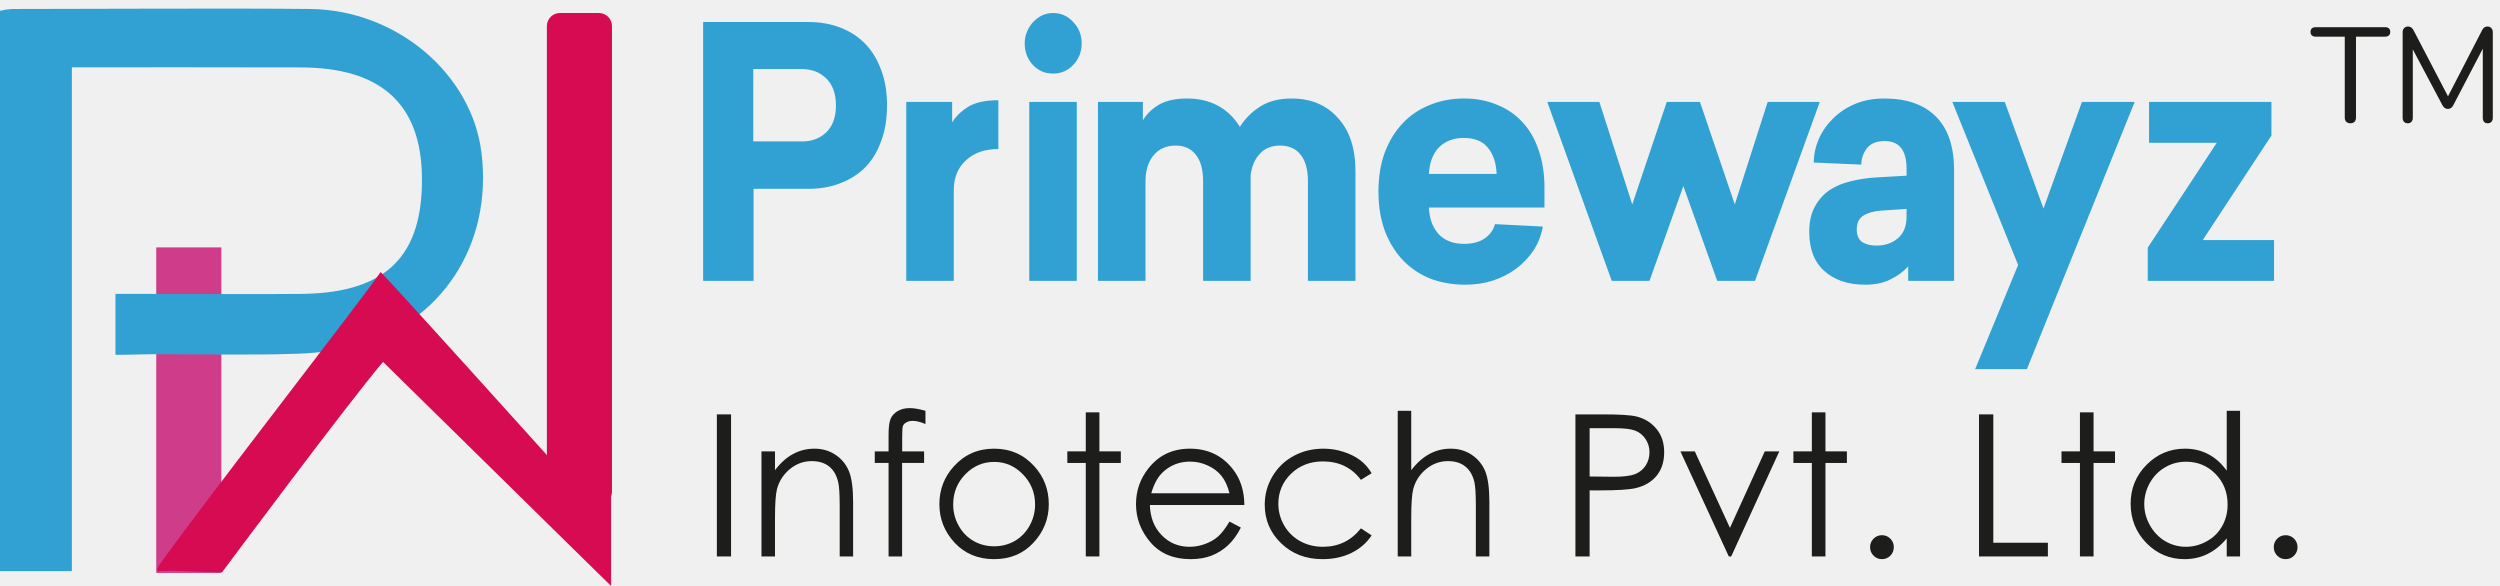
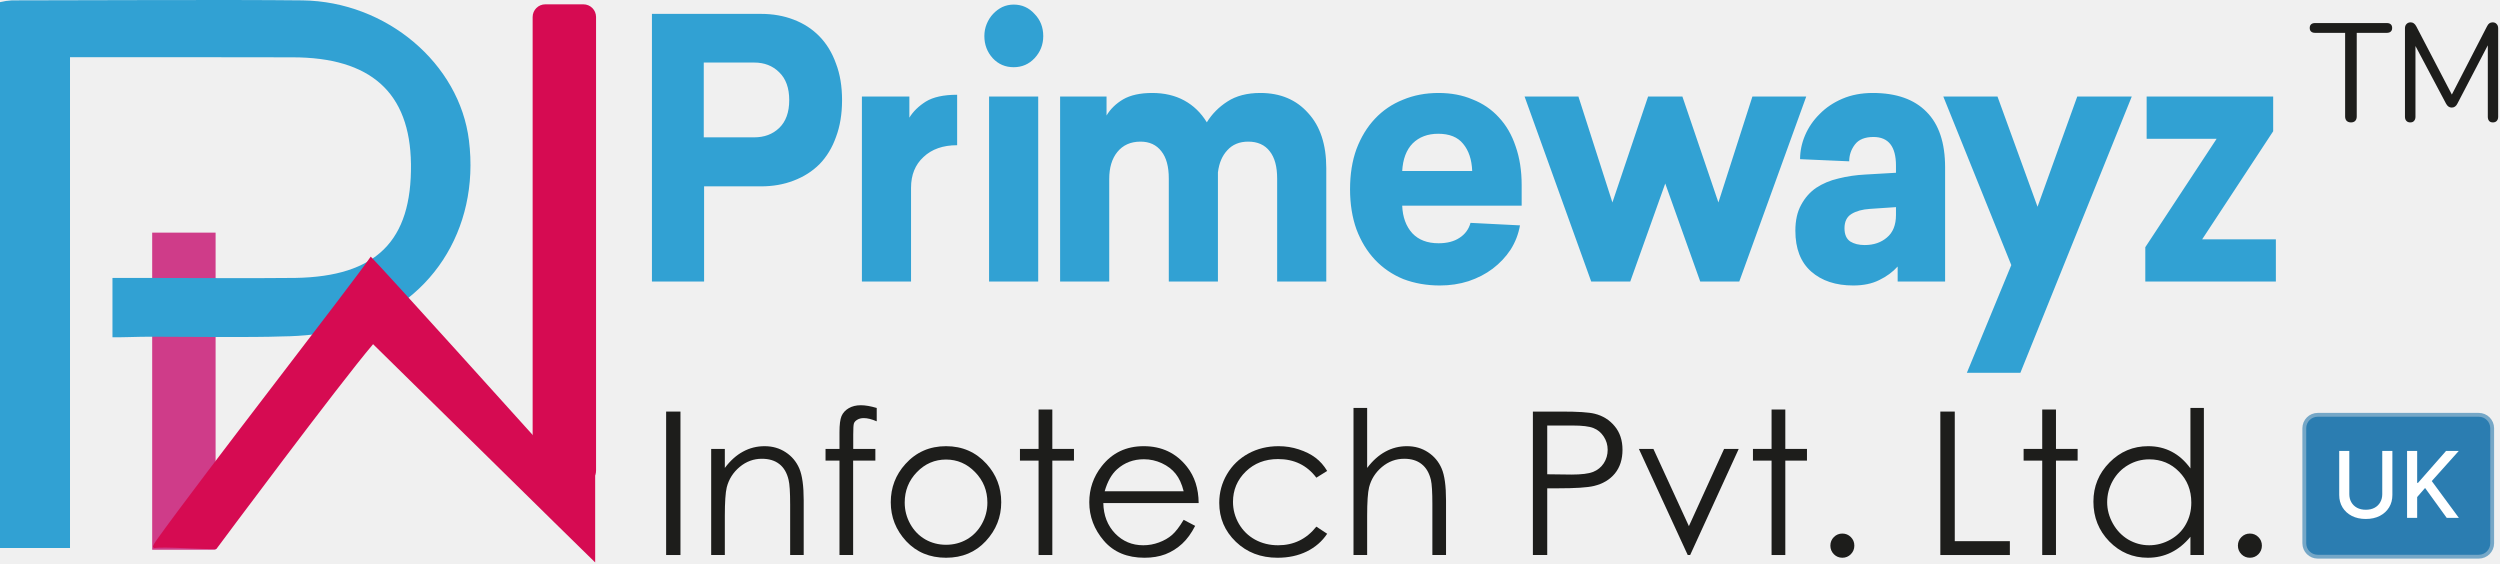
- <svg xmlns="http://www.w3.org/2000/svg" width="192" height="45" viewBox="0 0 192 45" fill="none">
-   <path d="M17 19H12V44H17V19Z" fill="#CF3C89" />
-   <path d="M5.52 5.17V43.864H0V0.829C0.308 0.753 0.623 0.707 0.941 0.69C7.125 0.69 17.677 0.622 23.851 0.69C30.483 0.777 36.239 5.677 36.978 11.735C37.852 18.779 33.898 24.863 27.192 26.613C25.573 26.974 23.919 27.165 22.257 27.182C19.913 27.276 14.222 27.204 11.828 27.204C10.89 27.204 9.263 27.272 8.868 27.247V22.57H10.964C13.954 22.57 20.298 22.609 23.285 22.57C29.673 22.463 32.482 19.659 32.405 13.588C32.335 7.941 29.214 5.179 23.061 5.179C17.854 5.163 10.967 5.17 5.52 5.17Z" fill="#31A1D3" />
-   <path d="M42.053 2.43H46.93V45C45.541 43.658 30.231 28.576 29.417 27.793C26.682 31.011 17.227 43.719 17.063 43.939C16.203 44.007 12.844 43.722 12.124 43.877C12.232 43.745 11.79 44.026 12.366 43.208C16.049 38.069 27.703 23.12 29.233 20.892C30.09 21.723 42.053 35.006 42.053 35.006V2.43Z" fill="#D60B52" />
-   <path d="M42 2C42 1.448 42.448 1 43 1H46C46.552 1 47 1.448 47 2V37.756C47 38.198 46.71 38.587 46.287 38.714L43.287 39.614C42.646 39.806 42 39.326 42 38.656V2Z" fill="#D60B52" />
-   <path fill-rule="evenodd" clip-rule="evenodd" d="M82.422 1.691C82.006 1.23 81.489 1 80.872 1C80.572 1 80.289 1.062 80.022 1.186C79.772 1.31 79.547 1.478 79.347 1.691C79.147 1.904 78.989 2.152 78.872 2.435C78.756 2.719 78.697 3.02 78.697 3.339C78.697 3.977 78.906 4.526 79.322 4.987C79.739 5.43 80.256 5.651 80.872 5.651C81.489 5.651 82.006 5.43 82.422 4.987C82.856 4.526 83.072 3.977 83.072 3.339C83.072 2.683 82.856 2.134 82.422 1.691ZM79.047 7.831V21.572H82.697V7.831H79.047ZM99.199 7.565C100.683 7.565 101.866 8.061 102.749 9.054C103.649 10.028 104.099 11.393 104.099 13.147V21.573H100.449V13.918C100.449 13.032 100.266 12.358 99.899 11.898C99.533 11.419 98.999 11.18 98.299 11.18C97.649 11.18 97.133 11.393 96.749 11.818C96.366 12.225 96.133 12.775 96.049 13.466V21.573H92.399V13.918C92.399 13.032 92.216 12.358 91.849 11.898C91.483 11.419 90.966 11.18 90.299 11.18C89.566 11.18 88.991 11.437 88.574 11.951C88.174 12.447 87.974 13.111 87.974 13.944V21.573H84.324V7.831H87.774V9.24C88.058 8.761 88.466 8.363 88.999 8.044C89.549 7.725 90.274 7.565 91.174 7.565C92.074 7.565 92.866 7.751 93.549 8.123C94.233 8.495 94.791 9.036 95.224 9.745C95.608 9.124 96.116 8.611 96.749 8.203C97.399 7.778 98.216 7.565 99.199 7.565ZM110.49 17.984C110.024 17.47 109.774 16.788 109.74 15.938H118.615V14.396C118.615 13.333 118.465 12.376 118.165 11.525C117.882 10.675 117.465 9.957 116.915 9.373C116.382 8.788 115.732 8.345 114.965 8.044C114.215 7.725 113.374 7.565 112.44 7.565C111.474 7.565 110.59 7.734 109.79 8.07C108.99 8.389 108.299 8.859 107.715 9.479C107.132 10.099 106.674 10.852 106.34 11.738C106.024 12.606 105.865 13.599 105.865 14.715C105.865 15.814 106.024 16.806 106.34 17.692C106.674 18.578 107.132 19.331 107.715 19.951C108.299 20.571 108.999 21.05 109.815 21.386C110.649 21.705 111.557 21.865 112.54 21.865C113.29 21.865 113.999 21.759 114.665 21.546C115.349 21.316 115.949 21.006 116.465 20.616C116.999 20.208 117.44 19.738 117.79 19.207C118.14 18.658 118.374 18.055 118.49 17.399L114.815 17.213C114.682 17.692 114.407 18.064 113.99 18.33C113.59 18.596 113.074 18.729 112.44 18.729C111.607 18.729 110.957 18.48 110.49 17.984ZM110.515 11.313C110.999 10.834 111.632 10.595 112.415 10.595C113.249 10.595 113.865 10.843 114.265 11.339C114.682 11.836 114.907 12.509 114.94 13.36H109.74C109.79 12.473 110.049 11.791 110.515 11.313ZM148.699 8.974C147.783 8.035 146.449 7.565 144.699 7.565C143.866 7.565 143.116 7.707 142.449 7.99C141.783 8.274 141.216 8.655 140.749 9.133C140.283 9.594 139.924 10.117 139.674 10.701C139.424 11.286 139.299 11.88 139.299 12.482L142.949 12.642C142.949 12.181 143.091 11.765 143.374 11.393C143.658 11.021 144.116 10.834 144.749 10.834C145.866 10.834 146.424 11.543 146.424 12.961V13.492L144.124 13.625C143.441 13.661 142.783 13.758 142.149 13.918C141.533 14.059 140.983 14.29 140.499 14.609C140.033 14.928 139.658 15.353 139.374 15.884C139.091 16.398 138.949 17.036 138.949 17.798C138.949 19.127 139.341 20.137 140.124 20.828C140.908 21.519 141.949 21.865 143.249 21.865C143.999 21.865 144.641 21.732 145.174 21.466C145.724 21.2 146.183 20.864 146.549 20.456V21.573H150.074V13.094C150.074 11.269 149.616 9.895 148.699 8.974ZM143.124 16.549C143.474 16.336 143.924 16.212 144.474 16.177L146.424 16.044V16.629C146.424 17.373 146.199 17.931 145.749 18.303C145.316 18.675 144.766 18.861 144.099 18.861C143.666 18.861 143.308 18.773 143.024 18.596C142.741 18.401 142.599 18.073 142.599 17.612C142.599 17.116 142.774 16.762 143.124 16.549ZM151.691 28.35L154.991 20.35L149.941 7.831H153.966L156.941 16.017L159.891 7.831H163.941L155.666 28.35H151.691ZM169.172 18.436H174.647V21.572H164.947V19.021L170.247 10.967H165.047V7.831H174.447V10.409L169.172 18.436ZM131.882 21.572L129.282 14.29L126.682 21.572H123.782L118.832 7.831H122.832L125.357 15.698L128.007 7.831H130.557L133.232 15.698L135.757 7.831H139.757L134.782 21.572H131.882ZM76.675 11.446C75.625 11.446 74.791 11.738 74.175 12.323C73.558 12.89 73.25 13.652 73.25 14.609V21.572H69.6V7.831H73.125V9.399C73.408 8.938 73.816 8.54 74.35 8.203C74.9 7.866 75.675 7.698 76.675 7.698V11.446ZM64.525 2.116C63.792 1.833 62.983 1.691 62.1 1.691H54V21.572H57.875V14.502H62.1C62.983 14.502 63.792 14.36 64.525 14.077C65.275 13.793 65.917 13.386 66.45 12.854C66.983 12.305 67.392 11.632 67.675 10.834C67.975 10.037 68.125 9.124 68.125 8.097C68.125 7.069 67.975 6.165 67.675 5.385C67.392 4.588 66.983 3.915 66.45 3.365C65.917 2.816 65.275 2.4 64.525 2.116ZM61.6 10.861H57.85V5.306H61.6C62.35 5.306 62.967 5.545 63.45 6.023C63.95 6.502 64.2 7.193 64.2 8.097C64.2 9 63.95 9.691 63.45 10.17C62.967 10.63 62.35 10.861 61.6 10.861Z" fill="#31A1D3" />
-   <path d="M180.514 9.468C180.382 9.468 180.275 9.43 180.192 9.354C180.116 9.271 180.077 9.163 180.077 9.031V2.815H177.842C177.718 2.815 177.621 2.783 177.551 2.721C177.482 2.659 177.447 2.569 177.447 2.451C177.447 2.333 177.482 2.243 177.551 2.18C177.621 2.118 177.718 2.087 177.842 2.087H183.176C183.3 2.087 183.397 2.118 183.467 2.18C183.536 2.243 183.571 2.333 183.571 2.451C183.571 2.569 183.536 2.659 183.467 2.721C183.397 2.783 183.3 2.815 183.176 2.815H180.94V9.031C180.94 9.163 180.902 9.271 180.826 9.354C180.75 9.43 180.646 9.468 180.514 9.468Z" fill="#1D1D1B" />
-   <path d="M191.031 2.035C191.163 2.035 191.264 2.076 191.333 2.16C191.409 2.236 191.447 2.34 191.447 2.472V9.052C191.447 9.177 191.413 9.278 191.343 9.354C191.274 9.43 191.177 9.468 191.052 9.468C190.927 9.468 190.834 9.43 190.772 9.354C190.709 9.278 190.678 9.177 190.678 9.052V3.74L188.422 8.065C188.325 8.266 188.183 8.366 187.996 8.366C187.816 8.366 187.673 8.266 187.57 8.065L185.303 3.792V9.052C185.303 9.177 185.269 9.278 185.199 9.354C185.137 9.43 185.043 9.468 184.919 9.468C184.794 9.468 184.697 9.43 184.627 9.354C184.558 9.278 184.523 9.177 184.523 9.052V2.472C184.523 2.34 184.562 2.236 184.638 2.16C184.714 2.076 184.818 2.035 184.95 2.035C185.123 2.035 185.262 2.135 185.366 2.336L188.006 7.399L190.616 2.336C190.671 2.226 190.73 2.149 190.792 2.108C190.862 2.059 190.941 2.035 191.031 2.035Z" fill="#1D1D1B" />
-   <path d="M55.055 31.825H56.145V42.735H55.055V31.825Z" fill="#1D1D1B" />
-   <path d="M58.481 34.665H59.52V36.112C59.935 35.558 60.395 35.145 60.899 34.873C61.404 34.596 61.953 34.458 62.546 34.458C63.149 34.458 63.683 34.611 64.148 34.918C64.618 35.224 64.964 35.637 65.186 36.156C65.409 36.675 65.52 37.484 65.52 38.582V42.735H64.489V38.886C64.489 37.956 64.45 37.336 64.371 37.024C64.247 36.49 64.014 36.09 63.673 35.822C63.332 35.55 62.887 35.414 62.338 35.414C61.71 35.414 61.147 35.622 60.647 36.038C60.153 36.453 59.826 36.967 59.668 37.58C59.569 37.981 59.52 38.713 59.52 39.776V42.735H58.481V34.665Z" fill="#1D1D1B" />
-   <path d="M71.076 31.55V32.566C70.695 32.403 70.368 32.322 70.097 32.322C69.894 32.322 69.726 32.364 69.592 32.448C69.459 32.527 69.375 32.621 69.34 32.73C69.305 32.833 69.288 33.115 69.288 33.575V34.665H70.972V35.555H69.281V42.735H68.242V35.555H67.182V34.665H68.242V33.404C68.242 32.826 68.294 32.413 68.398 32.166C68.507 31.919 68.687 31.721 68.939 31.573C69.197 31.419 69.506 31.343 69.867 31.343C70.203 31.343 70.606 31.412 71.076 31.55Z" fill="#1D1D1B" />
-   <path d="M76.349 34.458C77.59 34.458 78.619 34.908 79.435 35.808C80.176 36.628 80.547 37.6 80.547 38.722C80.547 39.85 80.154 40.836 79.368 41.682C78.587 42.523 77.58 42.943 76.349 42.943C75.113 42.943 74.102 42.523 73.316 41.682C72.534 40.836 72.144 39.85 72.144 38.722C72.144 37.605 72.514 36.636 73.256 35.815C74.072 34.91 75.103 34.458 76.349 34.458ZM76.349 35.474C75.489 35.474 74.749 35.793 74.131 36.431C73.513 37.069 73.204 37.84 73.204 38.745C73.204 39.328 73.345 39.872 73.627 40.377C73.909 40.881 74.29 41.272 74.769 41.548C75.249 41.82 75.775 41.956 76.349 41.956C76.923 41.956 77.449 41.82 77.929 41.548C78.409 41.272 78.789 40.881 79.071 40.377C79.353 39.872 79.494 39.328 79.494 38.745C79.494 37.84 79.182 37.069 78.559 36.431C77.941 35.793 77.204 35.474 76.349 35.474Z" fill="#1D1D1B" />
-   <path d="M83.388 31.669H84.434V34.665H86.08V35.555H84.434V42.735H83.388V35.555H81.971V34.665H83.388V31.669Z" fill="#1D1D1B" />
-   <path d="M94.424 40.058L95.3 40.517C95.013 41.081 94.682 41.536 94.306 41.882C93.93 42.228 93.507 42.493 93.037 42.676C92.568 42.854 92.036 42.943 91.443 42.943C90.127 42.943 89.099 42.513 88.357 41.652C87.616 40.787 87.245 39.81 87.245 38.722C87.245 37.699 87.559 36.787 88.187 35.986C88.983 34.967 90.048 34.458 91.383 34.458C92.758 34.458 93.856 34.979 94.677 36.023C95.26 36.76 95.557 37.679 95.567 38.782H88.313C88.333 39.721 88.632 40.493 89.21 41.096C89.789 41.694 90.503 41.993 91.354 41.993C91.764 41.993 92.162 41.922 92.548 41.778C92.939 41.635 93.27 41.445 93.542 41.207C93.814 40.97 94.108 40.587 94.424 40.058ZM94.424 37.884C94.286 37.331 94.083 36.888 93.816 36.557C93.554 36.225 93.206 35.958 92.77 35.756C92.335 35.553 91.878 35.452 91.398 35.452C90.607 35.452 89.927 35.706 89.359 36.215C88.943 36.586 88.629 37.143 88.417 37.884H94.424Z" fill="#1D1D1B" />
-   <path d="M105.342 36.342L104.519 36.853C103.807 35.909 102.835 35.437 101.604 35.437C100.62 35.437 99.802 35.753 99.149 36.386C98.501 37.019 98.177 37.788 98.177 38.693C98.177 39.281 98.326 39.835 98.623 40.354C98.924 40.873 99.335 41.276 99.854 41.563C100.378 41.85 100.964 41.993 101.612 41.993C102.798 41.993 103.768 41.521 104.519 40.577L105.342 41.118C104.957 41.697 104.438 42.147 103.785 42.468C103.137 42.785 102.398 42.943 101.567 42.943C100.291 42.943 99.233 42.537 98.393 41.726C97.552 40.916 97.132 39.929 97.132 38.767C97.132 37.986 97.327 37.261 97.718 36.594C98.113 35.921 98.655 35.397 99.342 35.021C100.029 34.646 100.798 34.458 101.649 34.458C102.183 34.458 102.697 34.539 103.191 34.703C103.691 34.866 104.114 35.078 104.46 35.34C104.806 35.602 105.1 35.936 105.342 36.342Z" fill="#1D1D1B" />
-   <path d="M107.345 31.55H108.383V36.112C108.804 35.558 109.266 35.145 109.77 34.873C110.275 34.596 110.821 34.458 111.41 34.458C112.013 34.458 112.547 34.611 113.012 34.918C113.481 35.224 113.828 35.637 114.05 36.156C114.273 36.67 114.384 37.479 114.384 38.582V42.735H113.345V38.886C113.345 37.956 113.308 37.336 113.234 37.024C113.106 36.49 112.871 36.09 112.53 35.822C112.193 35.55 111.751 35.414 111.202 35.414C110.574 35.414 110.01 35.622 109.511 36.038C109.016 36.453 108.69 36.967 108.532 37.58C108.433 37.976 108.383 38.708 108.383 39.776V42.735H107.345V31.55Z" fill="#1D1D1B" />
-   <path d="M120.992 31.825H123.166C124.412 31.825 125.252 31.879 125.687 31.988C126.31 32.141 126.82 32.458 127.215 32.937C127.611 33.412 127.809 34.01 127.809 34.732C127.809 35.459 127.616 36.06 127.23 36.535C126.844 37.004 126.313 37.321 125.635 37.484C125.141 37.602 124.216 37.662 122.862 37.662H122.083V42.735H120.992V31.825ZM122.083 32.885V36.594L123.93 36.616C124.676 36.616 125.223 36.549 125.569 36.416C125.915 36.277 126.187 36.057 126.385 35.756C126.582 35.449 126.681 35.108 126.681 34.732C126.681 34.366 126.582 34.032 126.385 33.731C126.187 33.424 125.925 33.207 125.598 33.078C125.277 32.95 124.748 32.885 124.011 32.885H122.083Z" fill="#1D1D1B" />
-   <path d="M129.055 34.665H130.16L132.86 40.54L135.537 34.665H136.65L132.956 42.735H132.771L129.055 34.665Z" fill="#1D1D1B" />
-   <path d="M139.149 31.669H140.195V34.665H141.842V35.555H140.195V42.735H139.149V35.555H137.733V34.665H139.149V31.669Z" fill="#1D1D1B" />
-   <path d="M144.534 41.103C144.786 41.103 145.001 41.192 145.179 41.37C145.357 41.548 145.446 41.766 145.446 42.023C145.446 42.275 145.357 42.493 145.179 42.676C145.001 42.854 144.786 42.943 144.534 42.943C144.282 42.943 144.067 42.854 143.889 42.676C143.711 42.493 143.622 42.275 143.622 42.023C143.622 41.766 143.711 41.548 143.889 41.37C144.067 41.192 144.282 41.103 144.534 41.103Z" fill="#1D1D1B" />
-   <path d="M151.988 31.825H153.086V41.682H157.277V42.735H151.988V31.825Z" fill="#1D1D1B" />
-   <path d="M159.739 31.669H160.785V34.665H162.432V35.555H160.785V42.735H159.739V35.555H158.323V34.665H159.739V31.669Z" fill="#1D1D1B" />
-   <path d="M172.037 31.55V42.735H171.013V41.348C170.578 41.877 170.088 42.275 169.545 42.542C169.006 42.809 168.415 42.943 167.772 42.943C166.63 42.943 165.653 42.53 164.842 41.704C164.036 40.873 163.633 39.865 163.633 38.678C163.633 37.516 164.041 36.522 164.857 35.696C165.673 34.871 166.654 34.458 167.802 34.458C168.464 34.458 169.062 34.599 169.596 34.88C170.135 35.162 170.608 35.585 171.013 36.149V31.55H172.037ZM167.883 35.459C167.305 35.459 166.771 35.602 166.281 35.889C165.792 36.171 165.401 36.569 165.109 37.083C164.822 37.598 164.679 38.142 164.679 38.715C164.679 39.284 164.825 39.828 165.117 40.347C165.408 40.866 165.799 41.272 166.288 41.563C166.783 41.85 167.312 41.993 167.876 41.993C168.444 41.993 168.983 41.85 169.493 41.563C170.002 41.276 170.393 40.888 170.665 40.399C170.941 39.909 171.08 39.358 171.08 38.745C171.08 37.81 170.771 37.029 170.153 36.401C169.54 35.773 168.783 35.459 167.883 35.459Z" fill="#1D1D1B" />
-   <path d="M175.538 41.103C175.79 41.103 176.005 41.192 176.183 41.37C176.361 41.548 176.45 41.766 176.45 42.023C176.45 42.275 176.361 42.493 176.183 42.676C176.005 42.854 175.79 42.943 175.538 42.943C175.285 42.943 175.07 42.854 174.892 42.676C174.714 42.493 174.625 42.275 174.625 42.023C174.625 41.766 174.714 41.548 174.892 41.37C175.07 41.192 175.285 41.103 175.538 41.103Z" fill="#1D1D1B" />
+ <svg xmlns="http://www.w3.org/2000/svg" width="652" height="147" viewBox="0 0 652 147" fill="none">
+   <path d="M56.228 60.672H39.69V143.375H56.228V60.672Z" fill="#CF3C89" />
+   <path d="M18.257 14.918V142.925H0V0.56C1.019 0.309 2.061 0.155 3.112 0.1C23.565 0.1 58.465 -0.125 78.885 0.1C100.822 0.389 119.858 16.598 122.305 36.638C125.195 59.941 112.117 80.066 89.937 85.855C84.583 87.052 79.11 87.683 73.614 87.738C65.863 88.048 47.038 87.812 39.12 87.812C36.019 87.812 30.637 88.037 29.331 87.952V72.481H36.263C46.151 72.481 67.136 72.609 77.014 72.481C98.142 72.127 107.433 62.851 107.179 42.769C106.946 24.088 96.626 14.95 76.272 14.95C59.052 14.897 36.274 14.918 18.257 14.918Z" fill="#31A1D3" />
+   <path d="M139.09 5.857H155.221V146.684C150.625 142.243 99.989 92.35 97.298 89.761C88.251 100.407 56.979 142.445 56.436 143.172C53.59 143.397 42.483 142.455 40.103 142.969C40.457 142.53 38.995 143.461 40.9 140.754C53.081 123.753 91.628 74.301 96.689 66.929C99.524 69.679 139.09 113.621 139.09 113.621V5.857Z" fill="#D60B52" />
+   <path d="M138.914 4.435C138.914 2.608 140.395 1.127 142.222 1.127H152.144C153.971 1.127 155.451 2.608 155.451 4.435V122.72C155.451 124.181 154.493 125.469 153.094 125.889L143.172 128.866C141.05 129.503 138.914 127.914 138.914 125.698V4.435Z" fill="#D60B52" />
+   <path fill-rule="evenodd" clip-rule="evenodd" d="M269.799 3.622C268.336 2.004 266.522 1.195 264.357 1.195C263.304 1.195 262.309 1.413 261.374 1.849C260.496 2.284 259.706 2.875 259.004 3.622C258.302 4.368 257.746 5.239 257.337 6.235C256.927 7.23 256.722 8.288 256.722 9.408C256.722 11.648 257.453 13.576 258.916 15.194C260.379 16.749 262.193 17.527 264.357 17.527C266.522 17.527 268.336 16.749 269.799 15.194C271.32 13.576 272.08 11.648 272.08 9.408C272.08 7.106 271.32 5.177 269.799 3.622ZM257.951 25.179V73.427H270.764V25.179H257.951ZM328.692 24.246C333.901 24.246 338.054 25.988 341.154 29.473C344.313 32.894 345.893 37.685 345.893 43.844V73.428H333.08V46.55C333.08 43.44 332.437 41.076 331.15 39.458C329.863 37.778 327.99 36.938 325.533 36.938C323.251 36.938 321.438 37.685 320.092 39.178C318.746 40.609 317.927 42.538 317.635 44.964V73.428H304.822V46.55C304.822 43.44 304.178 41.076 302.891 39.458C301.604 37.778 299.79 36.938 297.45 36.938C294.876 36.938 292.857 37.84 291.394 39.645C289.99 41.387 289.288 43.72 289.288 46.644V73.428H276.475V25.18H288.586V30.126C289.581 28.446 291.014 27.046 292.886 25.926C294.817 24.806 297.362 24.246 300.521 24.246C303.681 24.246 306.46 24.9 308.859 26.206C311.258 27.513 313.217 29.41 314.739 31.899C316.084 29.721 317.869 27.917 320.092 26.486C322.374 24.993 325.241 24.246 328.692 24.246ZM368.328 60.829C366.692 59.025 365.814 56.629 365.695 53.643H396.85V48.23C396.85 44.498 396.323 41.138 395.27 38.151C394.277 35.165 392.813 32.645 390.882 30.592C389.011 28.539 386.729 26.984 384.037 25.926C381.404 24.806 378.452 24.246 375.173 24.246C371.782 24.246 368.679 24.837 365.871 26.02C363.062 27.139 360.637 28.788 358.586 30.966C356.54 33.143 354.932 35.788 353.76 38.898C352.65 41.947 352.092 45.431 352.092 49.35C352.092 53.208 352.65 56.692 353.76 59.802C354.932 62.913 356.54 65.558 358.586 67.735C360.637 69.912 363.094 71.592 365.958 72.774C368.886 73.894 372.073 74.454 375.524 74.454C378.157 74.454 380.646 74.081 382.984 73.334C385.385 72.525 387.491 71.437 389.303 70.068C391.177 68.637 392.725 66.988 393.954 65.122C395.183 63.193 396.004 61.078 396.411 58.776L383.51 58.123C383.044 59.802 382.078 61.109 380.614 62.042C379.21 62.975 377.399 63.442 375.173 63.442C372.249 63.442 369.967 62.571 368.328 60.829ZM368.416 37.405C370.115 35.725 372.337 34.885 375.085 34.885C378.013 34.885 380.175 35.756 381.58 37.498C383.044 39.24 383.833 41.604 383.949 44.591H365.695C365.871 41.48 366.78 39.085 368.416 37.405ZM502.457 29.192C499.242 25.895 494.559 24.246 488.416 24.246C485.492 24.246 482.859 24.744 480.517 25.74C478.179 26.735 476.189 28.073 474.55 29.752C472.914 31.37 471.653 33.205 470.776 35.258C469.898 37.312 469.459 39.396 469.459 41.511L482.272 42.071C482.272 40.453 482.771 38.991 483.764 37.685C484.761 36.378 486.369 35.725 488.591 35.725C492.512 35.725 494.471 38.214 494.471 43.191V45.057L486.397 45.524C484 45.648 481.69 45.991 479.464 46.55C477.302 47.048 475.371 47.857 473.672 48.977C472.036 50.097 470.72 51.59 469.723 53.456C468.729 55.261 468.231 57.501 468.231 60.176C468.231 64.842 469.607 68.388 472.356 70.815C475.108 73.241 478.762 74.454 483.326 74.454C485.958 74.454 488.212 73.988 490.083 73.054C492.014 72.121 493.625 70.939 494.91 69.508V73.428H507.284V43.658C507.284 37.249 505.676 32.428 502.457 29.192ZM482.887 55.79C484.115 55.043 485.695 54.607 487.626 54.483L494.471 54.017V56.069C494.471 58.682 493.681 60.642 492.102 61.949C490.582 63.255 488.651 63.909 486.309 63.909C484.789 63.909 483.533 63.598 482.536 62.975C481.542 62.291 481.044 61.14 481.044 59.523C481.044 57.78 481.658 56.536 482.887 55.79ZM512.96 97.224L524.545 69.134L506.817 25.179H520.947L531.39 53.922L541.746 25.179H555.963L526.914 97.224H512.96ZM574.326 62.415H593.546V73.427H559.495V64.468L578.1 36.191H559.846V25.179H592.844V34.231L574.326 62.415ZM443.423 73.427L434.296 47.857L425.169 73.427H414.988L397.612 25.179H411.653L420.517 52.803L429.82 25.179H438.771L448.162 52.803L457.026 25.179H471.067L453.603 73.427H443.423ZM249.622 37.871C245.936 37.871 243.011 38.898 240.846 40.951C238.681 42.942 237.599 45.617 237.599 48.977V73.427H224.786V25.179H237.16V30.685C238.154 29.068 239.588 27.668 241.46 26.486C243.391 25.304 246.111 24.713 249.622 24.713V37.871ZM206.972 5.114C204.397 4.119 201.56 3.621 198.459 3.621H170.024V73.427H183.627V48.603H198.459C201.56 48.603 204.397 48.105 206.972 47.11C209.604 46.114 211.857 44.683 213.729 42.817C215.601 40.888 217.035 38.524 218.029 35.724C219.082 32.925 219.609 29.721 219.609 26.112C219.609 22.503 219.082 19.331 218.029 16.593C217.035 13.793 215.601 11.429 213.729 9.501C211.857 7.572 209.604 6.11 206.972 5.114ZM196.704 35.818H183.54V16.313H196.704C199.336 16.313 201.501 17.153 203.198 18.833C204.953 20.513 205.831 22.939 205.831 26.112C205.831 29.285 204.953 31.711 203.198 33.391C201.501 35.009 199.336 35.818 196.704 35.818Z" fill="#31A1D3" />
+   <path d="M613.141 31.928C612.678 31.928 612.302 31.794 612.011 31.527C611.744 31.235 611.607 30.857 611.607 30.395V8.567H603.762C603.326 8.567 602.986 8.457 602.74 8.238C602.498 8.019 602.375 7.703 602.375 7.289C602.375 6.876 602.498 6.559 602.74 6.34C602.986 6.121 603.326 6.012 603.762 6.012H622.486C622.921 6.012 623.262 6.121 623.508 6.34C623.75 6.559 623.873 6.876 623.873 7.289C623.873 7.703 623.75 8.019 623.508 8.238C623.262 8.457 622.921 8.567 622.486 8.567H614.637V30.395C614.637 30.857 614.503 31.235 614.237 31.527C613.97 31.794 613.605 31.928 613.141 31.928Z" fill="#1D1D1B" />
+   <path d="M650.061 5.828C650.524 5.828 650.879 5.974 651.121 6.266C651.388 6.534 651.521 6.899 651.521 7.361V30.467C651.521 30.905 651.402 31.258 651.156 31.526C650.914 31.793 650.573 31.927 650.134 31.927C649.696 31.927 649.369 31.793 649.151 31.526C648.93 31.258 648.821 30.905 648.821 30.467V11.815L640.902 26.999C640.561 27.705 640.063 28.058 639.407 28.058C638.775 28.058 638.273 27.705 637.911 26.999L629.953 11.997V30.467C629.953 30.905 629.834 31.258 629.588 31.526C629.37 31.793 629.04 31.927 628.605 31.927C628.166 31.927 627.826 31.793 627.58 31.526C627.338 31.258 627.215 30.905 627.215 30.467V7.361C627.215 6.899 627.352 6.534 627.619 6.266C627.885 5.974 628.25 5.828 628.714 5.828C629.321 5.828 629.809 6.181 630.174 6.887L639.442 24.663L648.604 6.887C648.797 6.497 649.004 6.23 649.222 6.084C649.467 5.913 649.745 5.828 650.061 5.828Z" fill="#1D1D1B" />
+   <path d="M173.727 107.338H177.464V144.749H173.727V107.338Z" fill="#1D1D1B" />
+   <path d="M185.475 117.077H189.035V122.037C190.458 120.138 192.035 118.722 193.764 117.79C195.493 116.84 197.375 116.365 199.409 116.365C201.477 116.365 203.308 116.891 204.901 117.942C206.512 118.993 207.698 120.409 208.461 122.189C209.224 123.97 209.606 126.742 209.606 130.506V144.748H206.071V131.549C206.071 128.361 205.935 126.233 205.664 125.165C205.24 123.334 204.444 121.961 203.274 121.045C202.104 120.112 200.579 119.646 198.697 119.646C196.544 119.646 194.612 120.358 192.9 121.782C191.204 123.207 190.085 124.97 189.543 127.072C189.204 128.446 189.035 130.955 189.035 134.6V144.748H185.475V117.077Z" fill="#1D1D1B" />
+   <path d="M228.65 106.396V109.88C227.345 109.321 226.226 109.041 225.294 109.041C224.599 109.041 224.022 109.185 223.565 109.473C223.107 109.744 222.819 110.066 222.7 110.44C222.581 110.796 222.522 111.762 222.522 113.339V117.078H228.294V120.129H222.497V144.748H218.937V120.129H215.301V117.078H218.937V112.754C218.937 110.77 219.115 109.355 219.471 108.507C219.844 107.659 220.463 106.981 221.327 106.472C222.209 105.947 223.268 105.684 224.506 105.684C225.658 105.684 227.04 105.921 228.65 106.396Z" fill="#1D1D1B" />
+   <path d="M246.729 116.365C250.984 116.365 254.51 117.908 257.307 120.994C259.85 123.808 261.121 127.14 261.121 130.989C261.121 134.855 259.773 138.237 257.078 141.137C254.4 144.019 250.95 145.46 246.729 145.46C242.491 145.46 239.024 144.019 236.329 141.137C233.651 138.237 232.312 134.855 232.312 130.989C232.312 127.157 233.583 123.834 236.126 121.019C238.923 117.916 242.457 116.365 246.729 116.365ZM246.729 119.849C243.779 119.849 241.245 120.943 239.126 123.13C237.007 125.318 235.948 127.963 235.948 131.065C235.948 133.066 236.431 134.931 237.397 136.66C238.363 138.39 239.669 139.729 241.313 140.679C242.957 141.612 244.763 142.078 246.729 142.078C248.696 142.078 250.501 141.612 252.145 140.679C253.79 139.729 255.095 138.39 256.061 136.66C257.027 134.931 257.51 133.066 257.51 131.065C257.51 127.963 256.442 125.318 254.307 123.13C252.188 120.943 249.662 119.849 246.729 119.849Z" fill="#1D1D1B" />
+   <path d="M270.861 106.803H274.446V117.078H280.091V120.129H274.446V144.748H270.861V120.129H266.004V117.078H270.861V106.803Z" fill="#1D1D1B" />
+   <path d="M308.697 135.567L311.697 137.144C310.714 139.077 309.578 140.637 308.29 141.823C307.002 143.01 305.552 143.918 303.942 144.545C302.331 145.155 300.509 145.46 298.475 145.46C293.966 145.46 290.44 143.985 287.897 141.035C285.354 138.068 284.083 134.719 284.083 130.989C284.083 127.479 285.159 124.351 287.312 121.604C290.041 118.112 293.695 116.365 298.272 116.365C302.984 116.365 306.747 118.154 309.562 121.732C311.562 124.258 312.579 127.412 312.613 131.192H287.744C287.812 134.414 288.838 137.059 290.821 139.128C292.805 141.179 295.254 142.205 298.17 142.205C299.577 142.205 300.942 141.959 302.264 141.467C303.603 140.975 304.739 140.323 305.671 139.509C306.603 138.695 307.612 137.381 308.697 135.567ZM308.697 128.115C308.222 126.216 307.527 124.699 306.612 123.563C305.713 122.427 304.518 121.511 303.027 120.816C301.535 120.121 299.967 119.773 298.322 119.773C295.61 119.773 293.279 120.646 291.33 122.393C289.906 123.664 288.829 125.572 288.101 128.115H308.697Z" fill="#1D1D1B" />
+   <path d="M346.125 122.825L343.303 124.58C340.862 121.342 337.53 119.723 333.31 119.723C329.936 119.723 327.132 120.807 324.894 122.978C322.673 125.148 321.563 127.785 321.563 130.887C321.563 132.905 322.072 134.804 323.088 136.584C324.123 138.365 325.53 139.747 327.31 140.73C329.107 141.713 331.116 142.205 333.337 142.205C337.403 142.205 340.729 140.586 343.303 137.347L346.125 139.204C344.805 141.188 343.026 142.73 340.787 143.832C338.565 144.918 336.032 145.46 333.183 145.46C328.808 145.46 325.182 144.07 322.3 141.289C319.418 138.509 317.978 135.126 317.978 131.142C317.978 128.463 318.647 125.979 319.986 123.69C321.342 121.384 323.199 119.587 325.555 118.298C327.91 117.01 330.547 116.365 333.464 116.365C335.295 116.365 337.057 116.645 338.75 117.205C340.465 117.764 341.915 118.493 343.101 119.392C344.287 120.29 345.295 121.435 346.125 122.825Z" fill="#1D1D1B" />
+   <path d="M352.992 106.395H356.551V122.036C357.994 120.137 359.578 118.721 361.306 117.789C363.037 116.839 364.909 116.364 366.928 116.364C368.995 116.364 370.826 116.89 372.42 117.941C374.028 118.992 375.218 120.408 375.979 122.188C376.743 123.952 377.124 126.724 377.124 130.505V144.747H373.562V131.548C373.562 128.36 373.435 126.232 373.181 125.164C372.742 123.333 371.937 121.96 370.768 121.044C369.612 120.111 368.097 119.645 366.215 119.645C364.062 119.645 362.129 120.357 360.418 121.781C358.721 123.206 357.603 124.969 357.062 127.071C356.722 128.428 356.551 130.937 356.551 134.599V144.747H352.992V106.395Z" fill="#1D1D1B" />
+   <path d="M399.777 107.338H407.23C411.502 107.338 414.382 107.524 415.873 107.897C418.009 108.423 419.757 109.508 421.111 111.153C422.469 112.781 423.148 114.832 423.148 117.308C423.148 119.8 422.486 121.86 421.163 123.488C419.84 125.098 418.019 126.184 415.695 126.743C414.001 127.15 410.83 127.354 406.188 127.354H403.518V144.749H399.777V107.338ZM403.518 110.975V123.691L409.85 123.768C412.407 123.768 414.282 123.539 415.469 123.081C416.655 122.606 417.587 121.852 418.266 120.817C418.941 119.766 419.281 118.596 419.281 117.308C419.281 116.053 418.941 114.909 418.266 113.874C417.587 112.823 416.689 112.077 415.568 111.636C414.467 111.195 412.654 110.975 410.127 110.975H403.518Z" fill="#1D1D1B" />
+   <path d="M427.42 117.078H431.208L440.465 137.221L449.642 117.078H453.458L440.794 144.749H440.159L427.42 117.078Z" fill="#1D1D1B" />
+   <path d="M462.024 106.803H465.61V117.078H471.257V120.129H465.61V144.748H462.024V120.129H457.17V117.078H462.024V106.803Z" fill="#1D1D1B" />
+   <path d="M480.486 139.152C481.35 139.152 482.087 139.458 482.697 140.068C483.307 140.678 483.613 141.424 483.613 142.306C483.613 143.171 483.307 143.917 482.697 144.544C482.087 145.154 481.35 145.46 480.486 145.46C479.622 145.46 478.885 145.154 478.275 144.544C477.665 143.917 477.359 143.171 477.359 142.306C477.359 141.424 477.665 140.678 478.275 140.068C478.885 139.458 479.622 139.152 480.486 139.152Z" fill="#1D1D1B" />
+   <path d="M506.04 107.338H509.804V141.138H524.172V144.749H506.04V107.338Z" fill="#1D1D1B" />
+   <path d="M532.612 106.803H536.198V117.078H541.845V120.129H536.198V144.748H532.612V120.129H527.758V117.078H532.612V106.803Z" fill="#1D1D1B" />
+   <path d="M574.773 106.395V144.747H571.263V139.991C569.771 141.805 568.091 143.17 566.23 144.086C564.382 145.001 562.356 145.459 560.152 145.459C556.236 145.459 552.887 144.043 550.107 141.212C547.344 138.364 545.962 134.905 545.962 130.835C545.962 126.851 547.361 123.443 550.158 120.611C552.956 117.78 556.319 116.364 560.254 116.364C562.524 116.364 564.574 116.847 566.405 117.814C568.253 118.78 569.874 120.23 571.263 122.163V106.395H574.773ZM560.532 119.798C558.551 119.798 556.72 120.289 555.04 121.273C553.364 122.239 552.023 123.604 551.022 125.367C550.038 127.131 549.548 128.996 549.548 130.963C549.548 132.912 550.048 134.778 551.049 136.558C552.047 138.338 553.388 139.728 555.064 140.729C556.761 141.712 558.575 142.204 560.508 142.204C562.455 142.204 564.303 141.712 566.052 140.729C567.797 139.746 569.137 138.414 570.069 136.736C571.016 135.057 571.492 133.167 571.492 131.064C571.492 127.86 570.433 125.181 568.314 123.028C566.213 120.874 563.617 119.798 560.532 119.798Z" fill="#1D1D1B" />
+   <path d="M586.776 139.152C587.64 139.152 588.377 139.458 588.988 140.068C589.598 140.678 589.903 141.424 589.903 142.306C589.903 143.171 589.598 143.917 588.988 144.544C588.377 145.154 587.64 145.46 586.776 145.46C585.909 145.46 585.172 145.154 584.562 144.544C583.952 143.917 583.646 143.171 583.646 142.306C583.646 141.424 583.952 140.678 584.562 140.068C585.172 139.458 585.909 139.152 586.776 139.152Z" fill="#1D1D1B" />
+   <rect x="600.962" y="108.184" width="49" height="37" rx="3.5" fill="#2B7DB1" stroke="#75A7C7" />
+   <path d="M621.292 117.604H623.934V129.084C623.934 130.305 623.647 131.388 623.073 132.331C622.499 133.268 621.692 134.007 620.653 134.547C619.613 135.081 618.394 135.348 616.996 135.348C615.604 135.348 614.388 135.081 613.349 134.547C612.309 134.007 611.502 133.268 610.928 132.331C610.354 131.388 610.067 130.305 610.067 129.084V117.604H612.701V128.871C612.701 129.66 612.874 130.362 613.221 130.976C613.573 131.589 614.07 132.072 614.712 132.425C615.354 132.771 616.116 132.944 616.996 132.944C617.883 132.944 618.647 132.771 619.289 132.425C619.937 132.072 620.431 131.589 620.772 130.976C621.119 130.362 621.292 129.66 621.292 128.871V117.604Z" fill="white" />
+   <path d="M627.763 135.058V117.604H630.396V125.939H630.609L637.93 117.604H641.246L634.206 125.461L641.271 135.058H638.101L632.459 127.26L630.396 129.629V135.058H627.763Z" fill="white" />
</svg>
